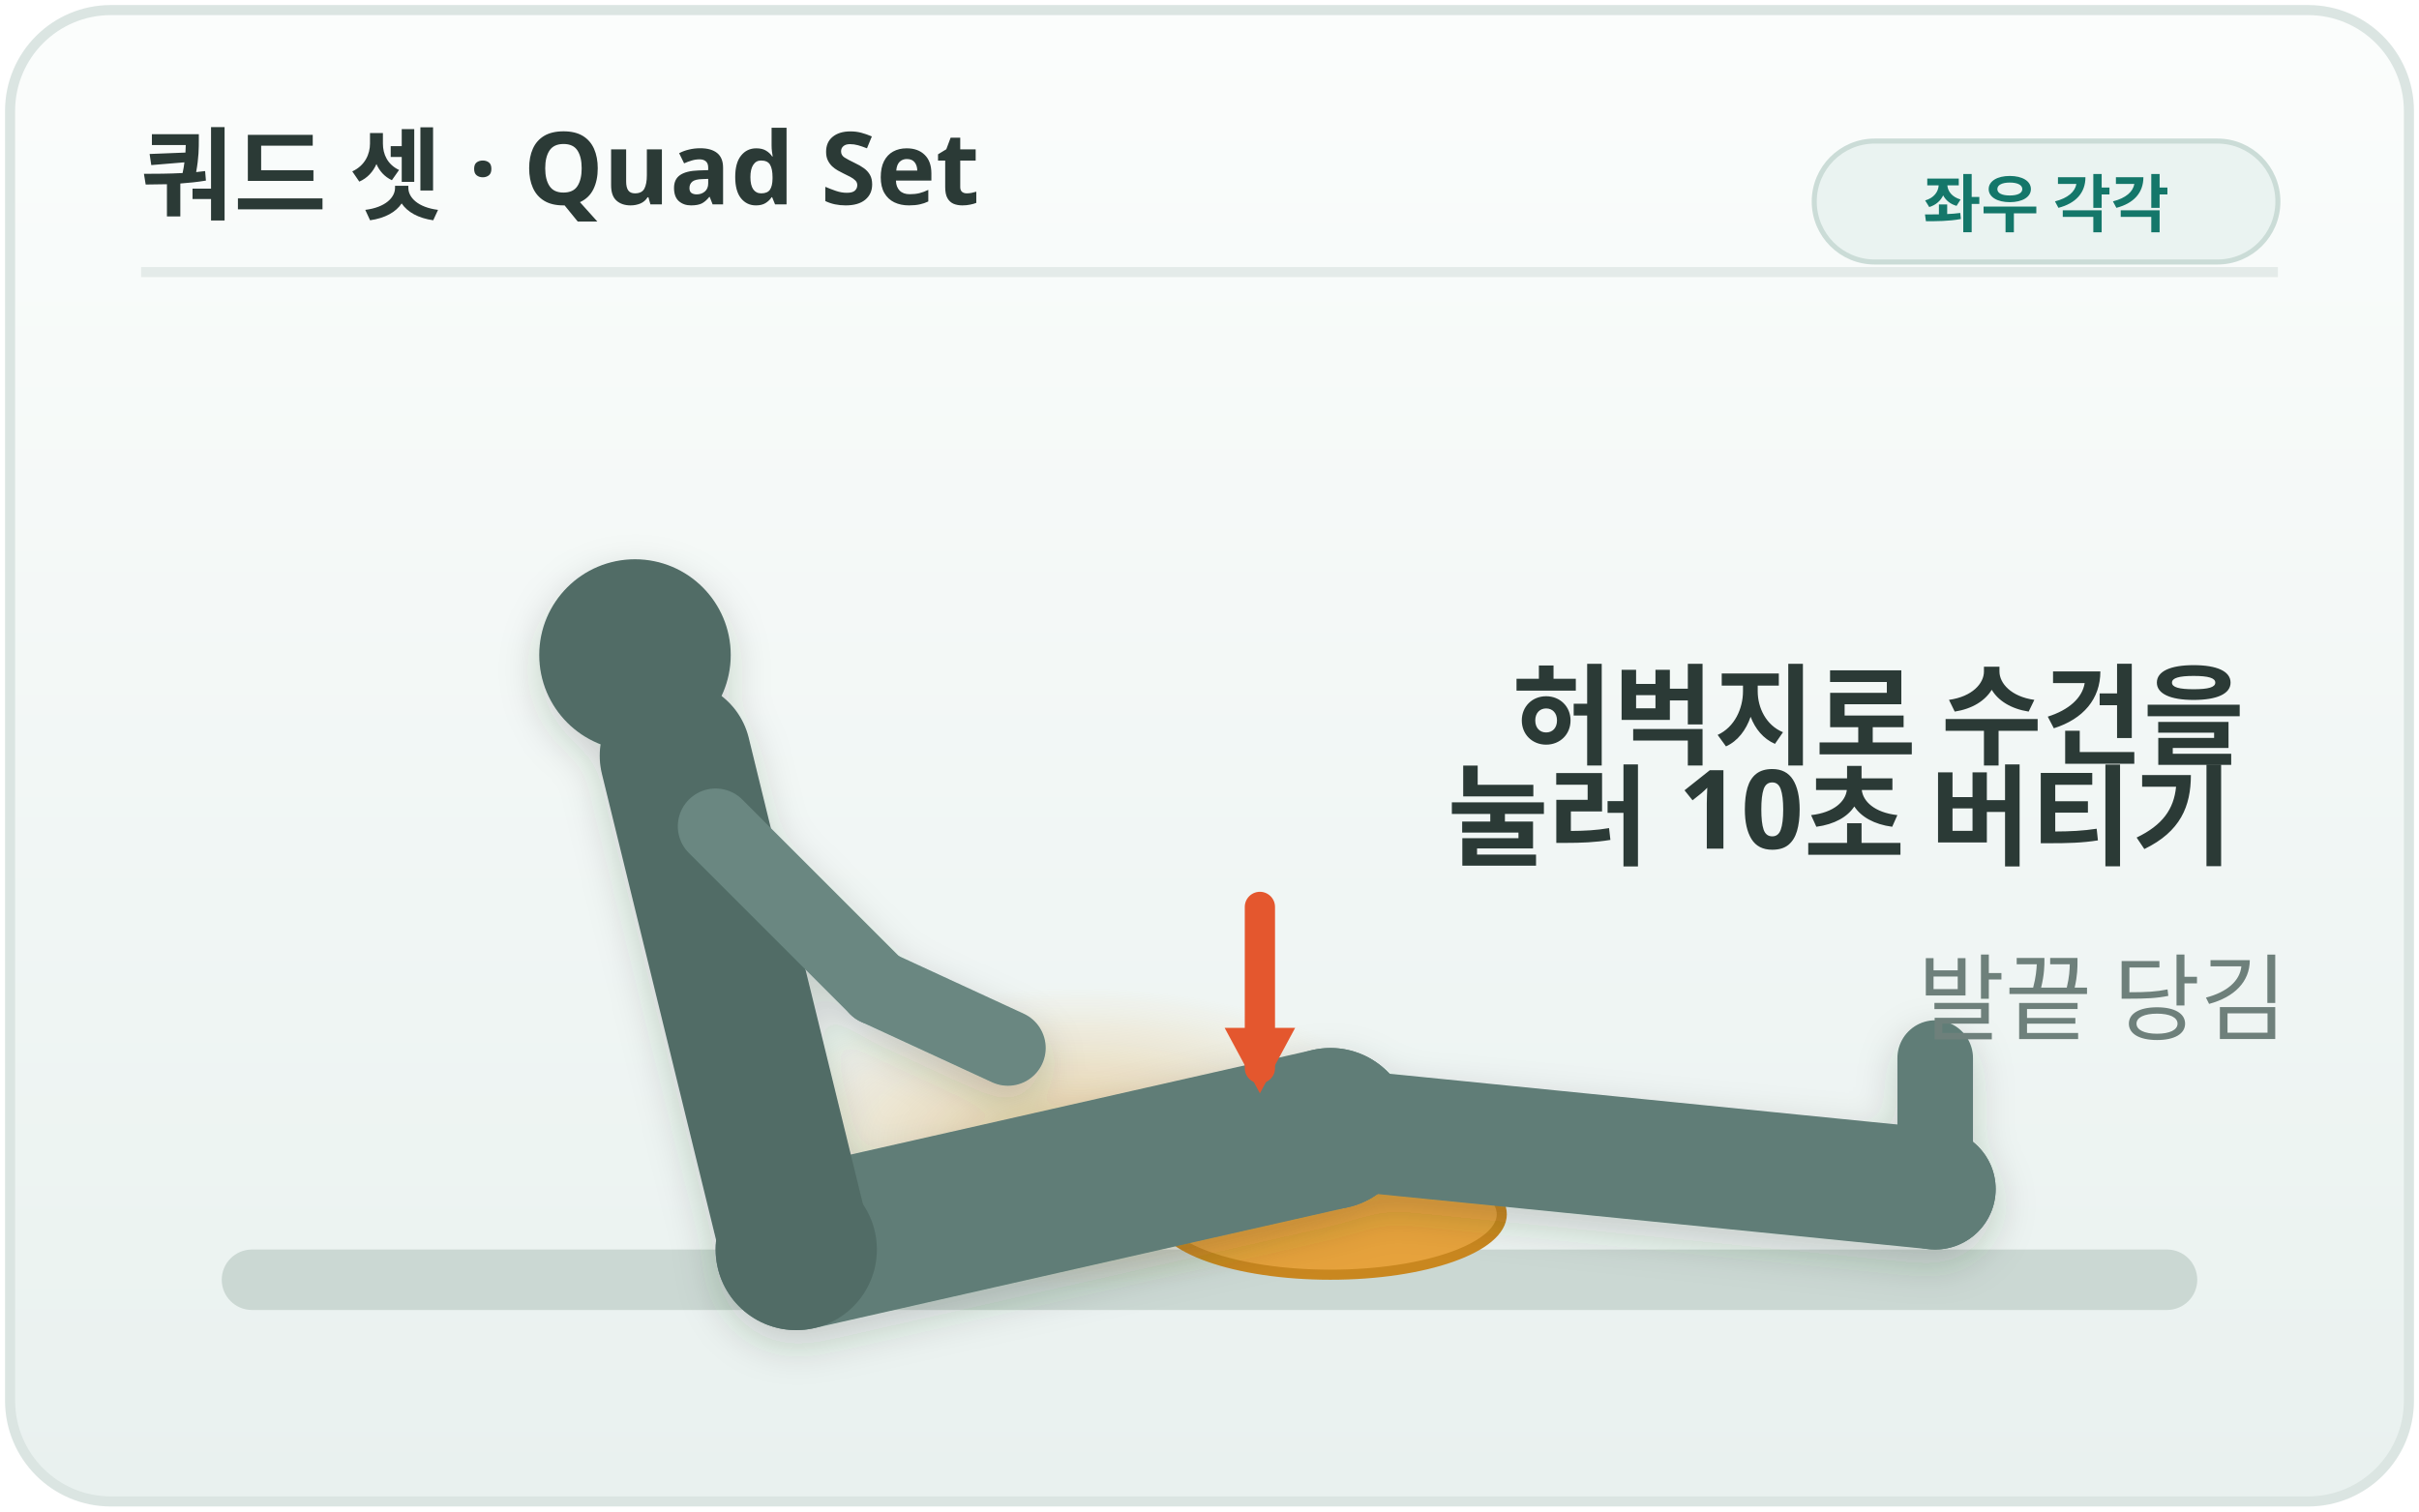
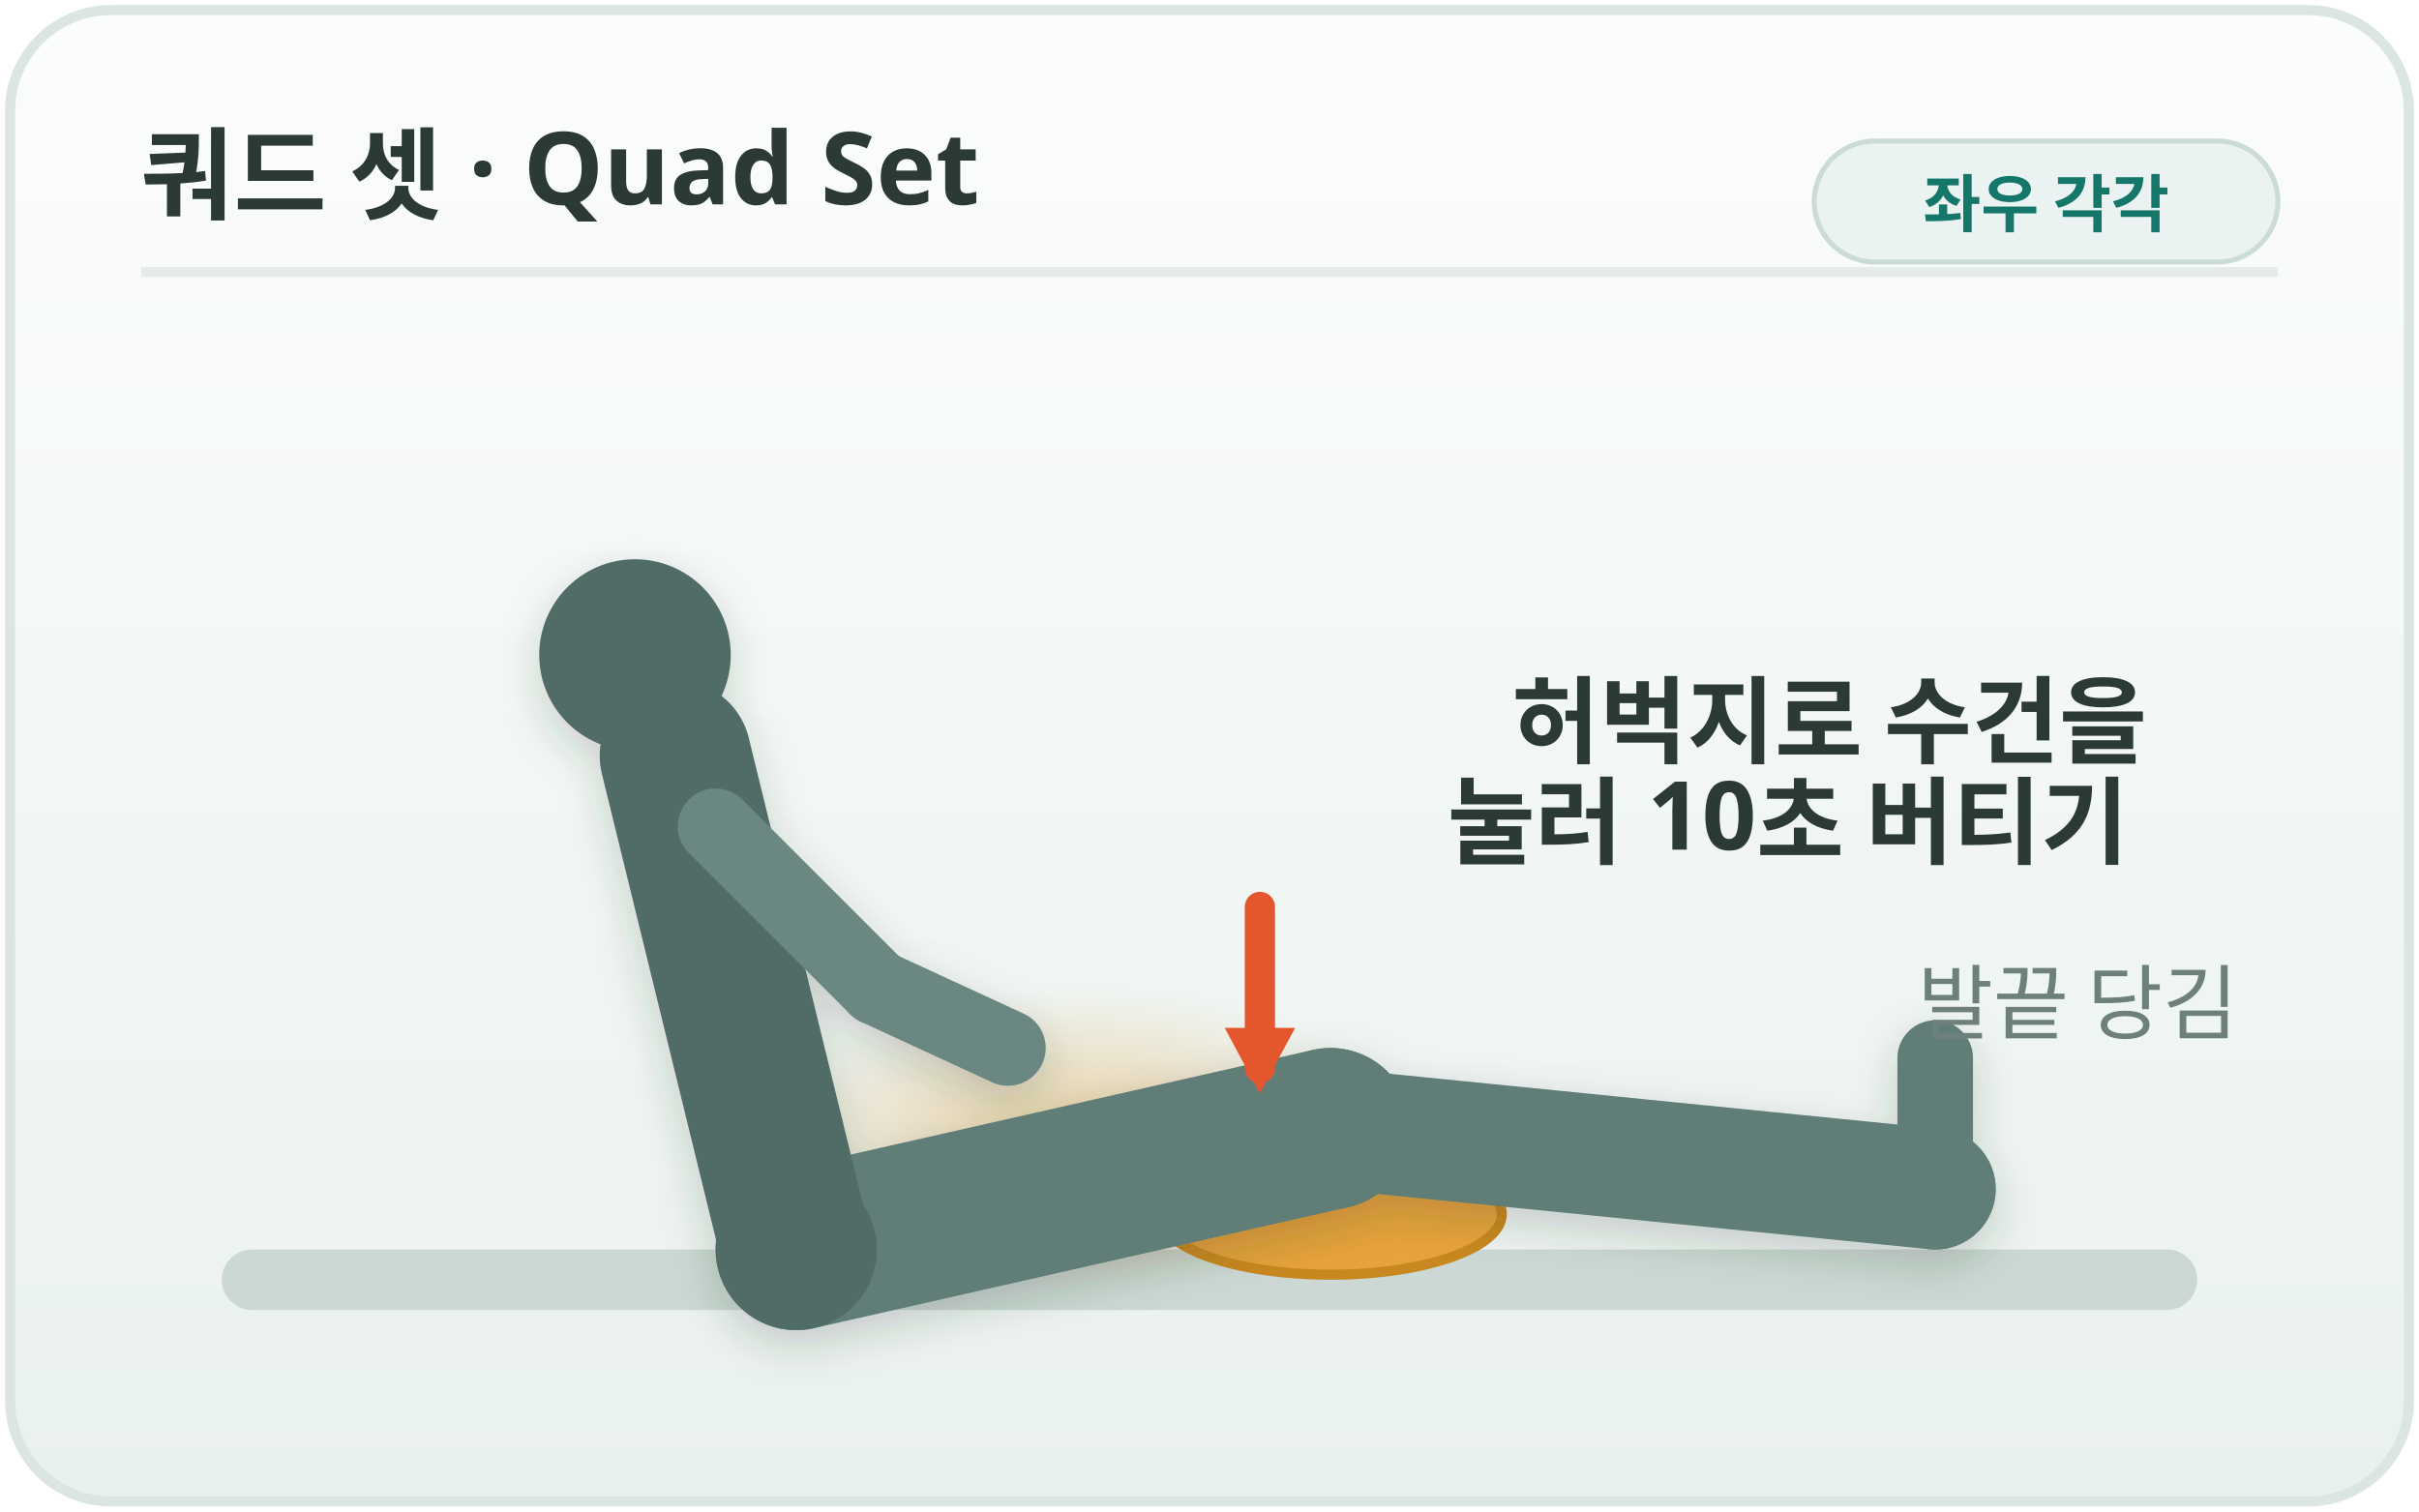
<svg xmlns="http://www.w3.org/2000/svg" viewBox="0 0 480 300" font-family="'Noto Sans KR','Apple SD Gothic Neo',sans-serif">
  <defs>
    <linearGradient id="bg" x1="0" y1="0" x2="0" y2="1">
      <stop offset="0" stop-color="#FBFDFC" />
      <stop offset="1" stop-color="#E9F1EF" />
    </linearGradient>
    <radialGradient id="glow" cx="50%" cy="50%" r="50%">
      <stop offset="0" stop-color="#E0982A" stop-opacity="0.40" />
      <stop offset="1" stop-color="#E0982A" stop-opacity="0" />
    </radialGradient>
    <filter id="soft" x="-30%" y="-30%" width="160%" height="160%">
      <feDropShadow dx="0" dy="3" stdDeviation="4" flood-color="#22332F" flood-opacity="0.20" />
    </filter>
  </defs>
  <rect x="2" y="2" width="476" height="296" rx="20" fill="url(#bg)" stroke="#DBE5E2" stroke-width="2" />
  <text x="28" y="42" font-size="20" font-weight="700" fill="#2B3A36">쿼드 셋 · Quad Set</text>
  <line x1="28" y1="54" x2="452" y2="54" stroke="#E4EBE9" stroke-width="2" />
  <rect x="44" y="248" width="392" height="12" rx="6" fill="#CBD8D3" />
  <ellipse cx="264" cy="241" rx="34" ry="12" fill="#E6A23C" stroke="#C9871F" stroke-width="2" />
  <ellipse cx="214" cy="226" rx="66" ry="30" fill="url(#glow)" />
  <g filter="url(#soft)" stroke-linecap="round">
    <line x1="158" y1="248" x2="264" y2="224" stroke="#607D77" stroke-width="32" />
    <line x1="264" y1="224" x2="384" y2="236" stroke="#607D77" stroke-width="24" />
    <line x1="384" y1="236" x2="384" y2="210" stroke="#607D77" stroke-width="15" />
    <line x1="158" y1="248" x2="134" y2="150" stroke="#516C66" stroke-width="30" />
    <line x1="142" y1="164" x2="174" y2="196" stroke="#6A8781" stroke-width="15" />
    <line x1="174" y1="196" x2="200" y2="208" stroke="#6A8781" stroke-width="15" />
    <circle cx="158" cy="248" r="16" fill="#516C66" />
    <circle cx="264" cy="224" r="16" fill="#607D77" />
    <circle cx="384" cy="236" r="12" fill="#607D77" />
    <circle cx="126" cy="130" r="19" fill="#516C66" />
  </g>
  <line x1="250" y1="180" x2="250" y2="212" stroke="#E4572E" stroke-width="6" stroke-linecap="round" />
  <polygon points="250,217 243,204 257,204" fill="#E4572E" />
-   <text x="300" y="150" font-size="21.8" font-weight="600" fill="#2B3A36">허벅지로 수건을</text>
-   <text x="287.2" y="170" font-size="21.8" font-weight="600" fill="#2B3A36">눌러 10초 버티기</text>
-   <text x="380.5" y="205" font-size="18.8" fill="#6E807B">발끝 당김</text>
+   <text x="300" y="150" font-size="18.9" font-weight="600" fill="#2B3A36">허벅지로 수건을</text>
+   <text x="287.2" y="170" font-size="18.9" font-weight="600" fill="#2B3A36">눌러 10초 버티기</text>
+   <text x="380.5" y="205" font-size="16.3" fill="#6E807B">발끝 당김</text>
  <rect x="360" y="28" width="92" height="24" rx="12" fill="#EAF3F1" stroke="#CBDCD7" />
  <text x="406" y="45" font-size="12.5" font-weight="700" fill="#14776A" text-anchor="middle">좌우 각각</text>
</svg>
